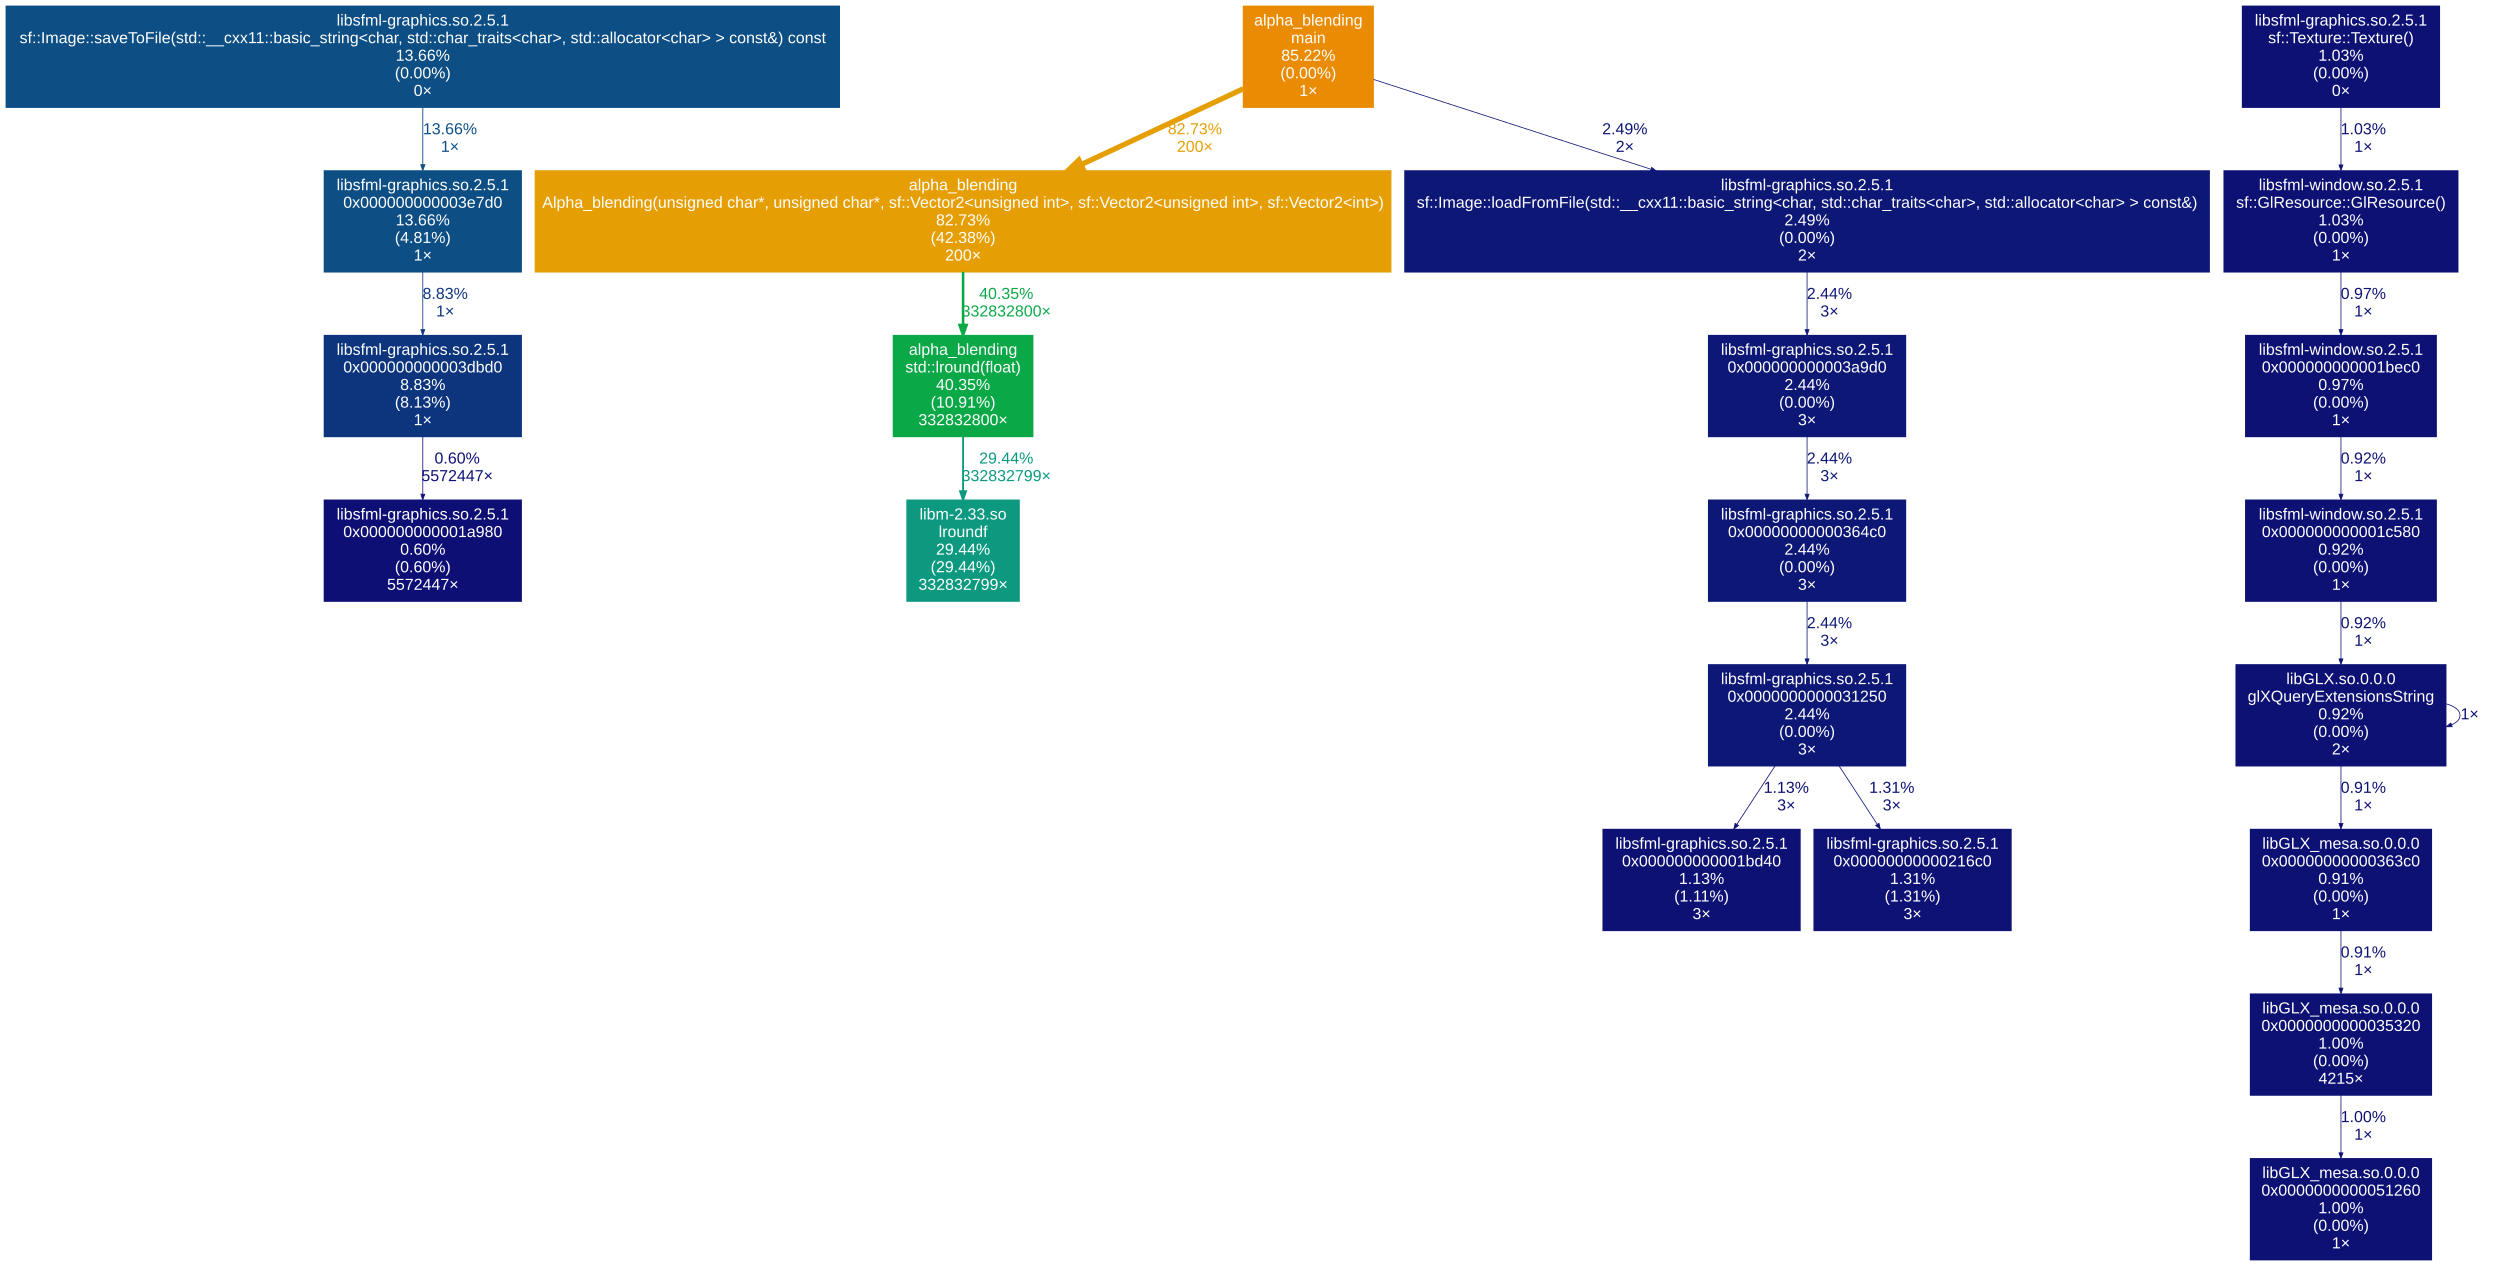
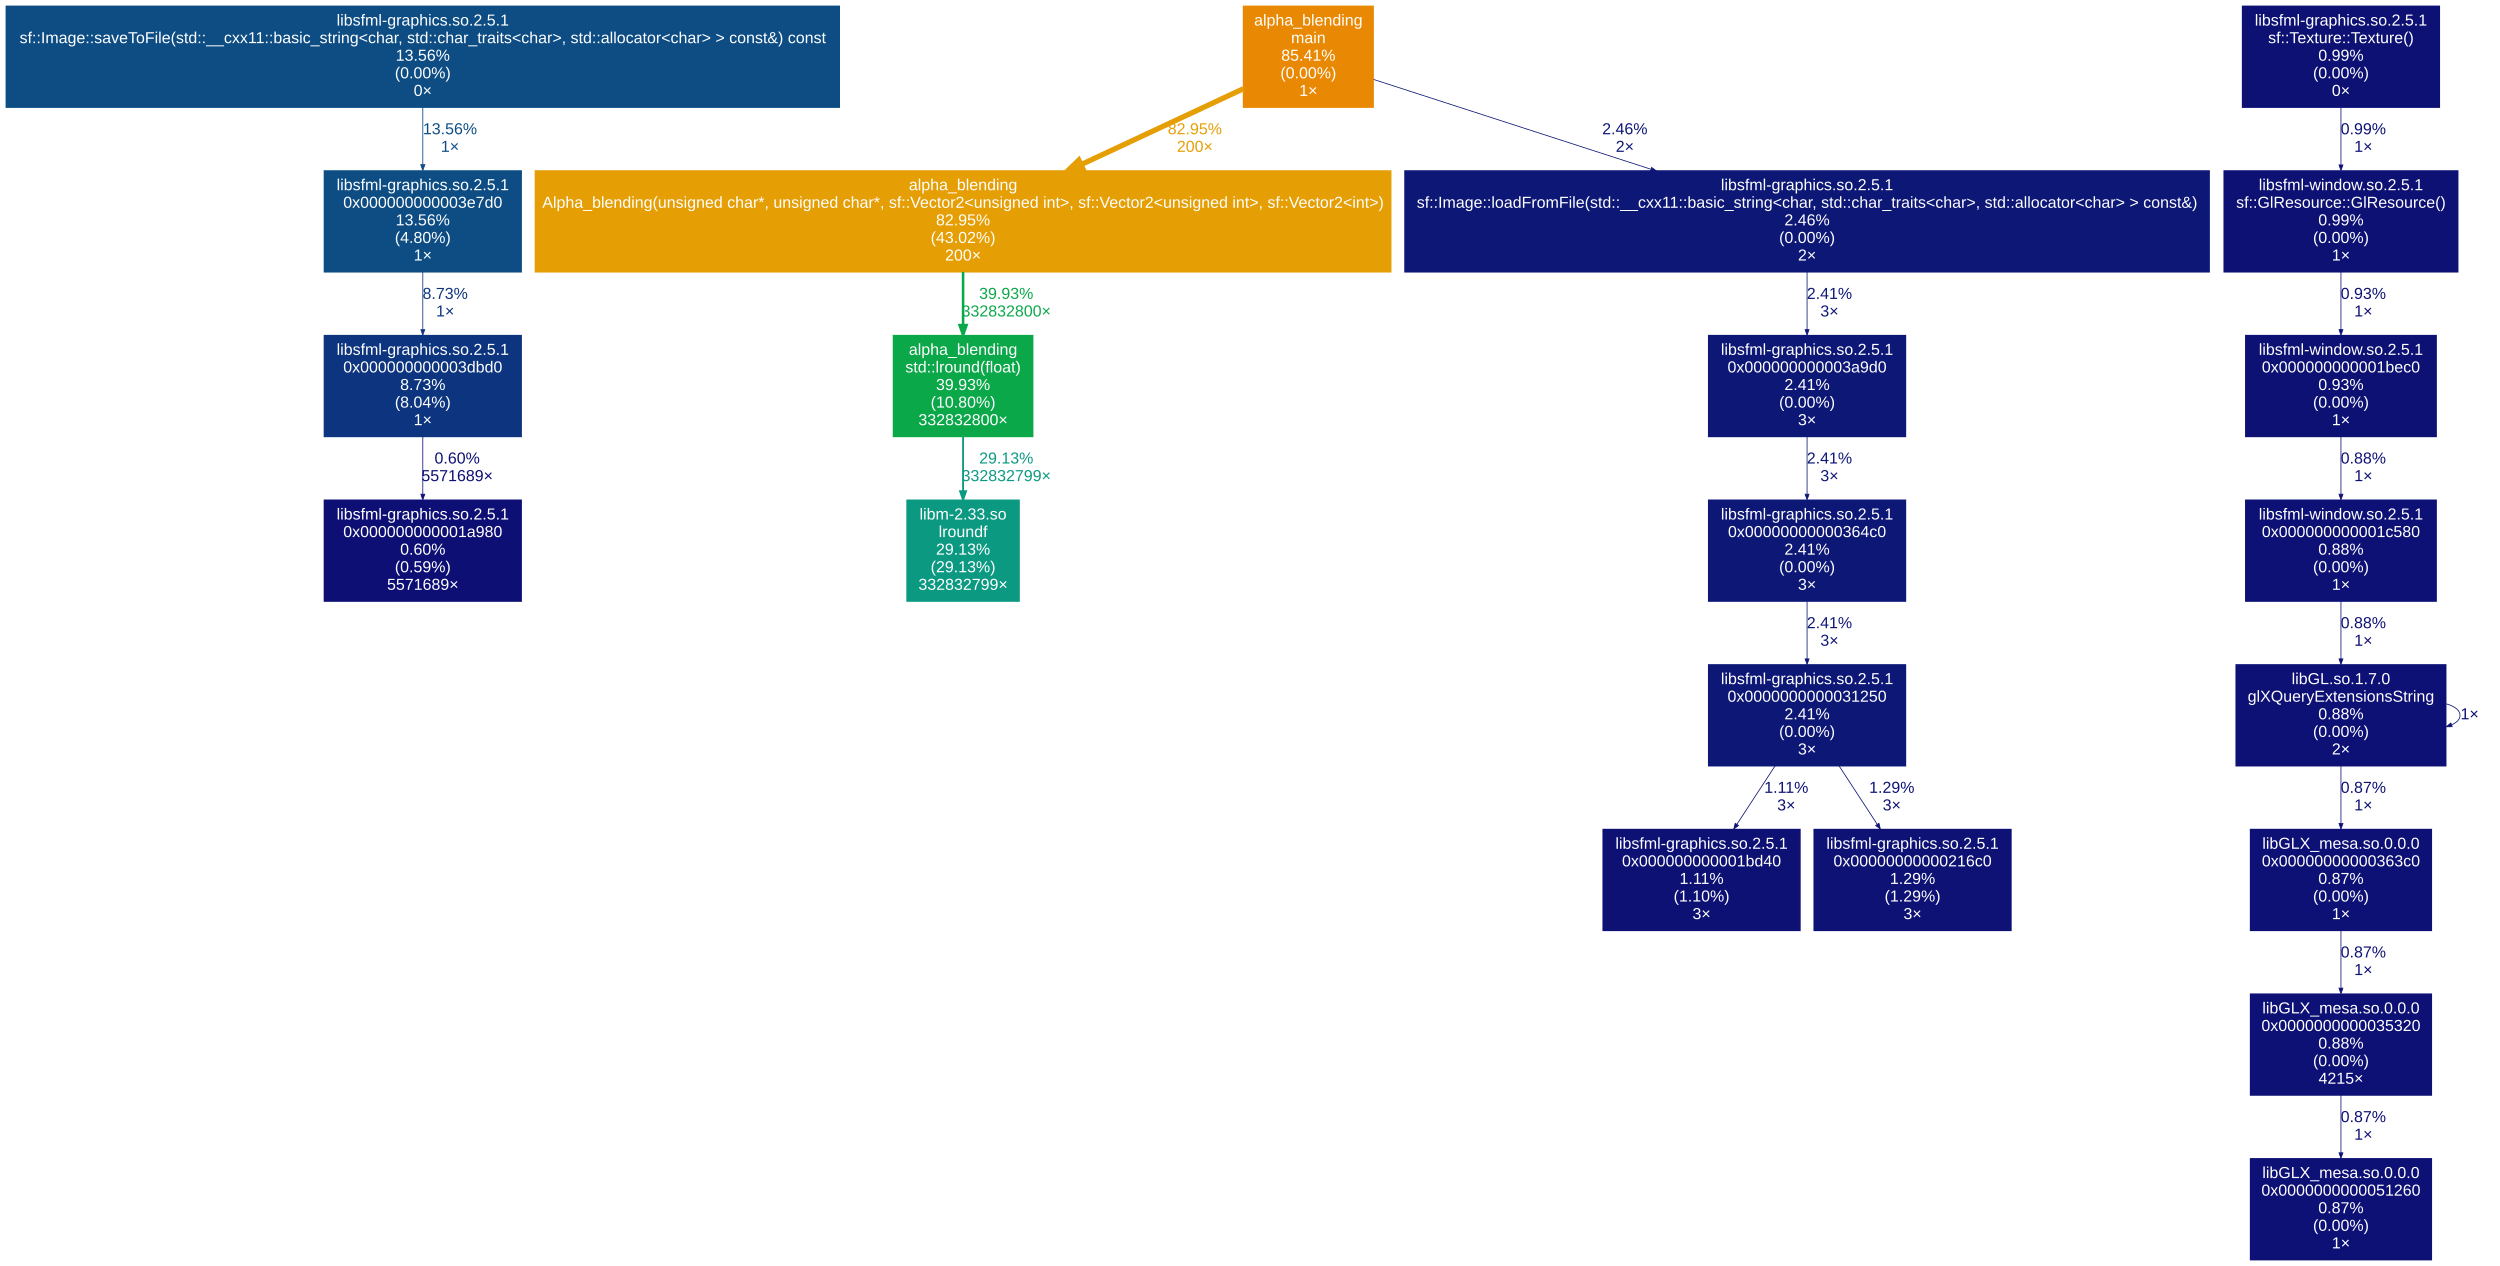
<svg xmlns="http://www.w3.org/2000/svg" width="1564pt" height="792pt" viewBox="0.00 0.00 1564.00 792.00">
  <g id="graph0" class="graph" transform="scale(1 1) rotate(0) translate(4 788)">
    <polygon fill="white" stroke="transparent" points="-4,4 -4,-788 1560,-788 1560,4 -4,4" />
    <g id="node1" class="node">
      <polygon fill="#0d0f74" stroke="#0d0f74" points="322,-475 199,-475 199,-412 322,-412 322,-475" />
      <text text-anchor="middle" x="260.5" y="-463" font-family="Arial" font-size="10.00" fill="#ffffff">libsfml-graphics.so.2.5.1</text>
      <text text-anchor="middle" x="260.5" y="-452" font-family="Arial" font-size="10.00" fill="#ffffff">0x000000000001a980</text>
      <text text-anchor="middle" x="260.5" y="-441" font-family="Arial" font-size="10.00" fill="#ffffff">0.60%</text>
-       <text text-anchor="middle" x="260.5" y="-430" font-family="Arial" font-size="10.00" fill="#ffffff">(0.60%)</text>
-       <text text-anchor="middle" x="260.5" y="-419" font-family="Arial" font-size="10.00" fill="#ffffff">5572447×</text>
+       <text text-anchor="middle" x="260.5" y="-430" font-family="Arial" font-size="10.00" fill="#ffffff">(0.59%)</text>
+       <text text-anchor="middle" x="260.5" y="-419" font-family="Arial" font-size="10.00" fill="#ffffff">5571689×</text>
    </g>
    <g id="node2" class="node">
      <polygon fill="#0d1174" stroke="#0d1174" points="1122,-269 999,-269 999,-206 1122,-206 1122,-269" />
      <text text-anchor="middle" x="1060.5" y="-257" font-family="Arial" font-size="10.00" fill="#ffffff">libsfml-graphics.so.2.5.1</text>
      <text text-anchor="middle" x="1060.5" y="-246" font-family="Arial" font-size="10.00" fill="#ffffff">0x000000000001bd40</text>
-       <text text-anchor="middle" x="1060.5" y="-235" font-family="Arial" font-size="10.00" fill="#ffffff">1.13%</text>
-       <text text-anchor="middle" x="1060.5" y="-224" font-family="Arial" font-size="10.00" fill="#ffffff">(1.11%)</text>
+       <text text-anchor="middle" x="1060.5" y="-235" font-family="Arial" font-size="10.00" fill="#ffffff">1.11%</text>
+       <text text-anchor="middle" x="1060.5" y="-224" font-family="Arial" font-size="10.00" fill="#ffffff">(1.10%)</text>
      <text text-anchor="middle" x="1060.5" y="-213" font-family="Arial" font-size="10.00" fill="#ffffff">3×</text>
    </g>
    <g id="node3" class="node">
      <polygon fill="#0d1174" stroke="#0d1174" points="1520,-578 1401,-578 1401,-515 1520,-515 1520,-578" />
      <text text-anchor="middle" x="1460.5" y="-566" font-family="Arial" font-size="10.00" fill="#ffffff">libsfml-window.so.2.5.1</text>
      <text text-anchor="middle" x="1460.5" y="-555" font-family="Arial" font-size="10.00" fill="#ffffff">0x000000000001bec0</text>
-       <text text-anchor="middle" x="1460.5" y="-544" font-family="Arial" font-size="10.00" fill="#ffffff">0.97%</text>
+       <text text-anchor="middle" x="1460.5" y="-544" font-family="Arial" font-size="10.00" fill="#ffffff">0.93%</text>
      <text text-anchor="middle" x="1460.5" y="-533" font-family="Arial" font-size="10.00" fill="#ffffff">(0.00%)</text>
      <text text-anchor="middle" x="1460.5" y="-522" font-family="Arial" font-size="10.00" fill="#ffffff">1×</text>
    </g>
    <g id="node4" class="node">
-       <polygon fill="#0d1174" stroke="#0d1174" points="1520,-475 1401,-475 1401,-412 1520,-412 1520,-475" />
+       <polygon fill="#0d1074" stroke="#0d1074" points="1520,-475 1401,-475 1401,-412 1520,-412 1520,-475" />
      <text text-anchor="middle" x="1460.5" y="-463" font-family="Arial" font-size="10.00" fill="#ffffff">libsfml-window.so.2.5.1</text>
      <text text-anchor="middle" x="1460.5" y="-452" font-family="Arial" font-size="10.00" fill="#ffffff">0x000000000001c580</text>
-       <text text-anchor="middle" x="1460.5" y="-441" font-family="Arial" font-size="10.00" fill="#ffffff">0.92%</text>
+       <text text-anchor="middle" x="1460.5" y="-441" font-family="Arial" font-size="10.00" fill="#ffffff">0.88%</text>
      <text text-anchor="middle" x="1460.5" y="-430" font-family="Arial" font-size="10.00" fill="#ffffff">(0.00%)</text>
      <text text-anchor="middle" x="1460.5" y="-419" font-family="Arial" font-size="10.00" fill="#ffffff">1×</text>
    </g>
    <g id="edge1" class="edge">
-       <path fill="none" stroke="#0d1174" stroke-width="0.5" d="M1460.5,-514.92C1460.5,-503.56 1460.5,-490.59 1460.5,-478.9" />
-       <polygon fill="#0d1174" stroke="#0d1174" stroke-width="0.5" points="1461.73,-478.82 1460.5,-475.32 1459.28,-478.82 1461.73,-478.82" />
-       <text text-anchor="middle" x="1474.5" y="-498" font-family="Arial" font-size="10.00" fill="#0d1174">0.92%</text>
-       <text text-anchor="middle" x="1474.5" y="-487" font-family="Arial" font-size="10.00" fill="#0d1174">1×</text>
+       <path fill="none" stroke="#0d1074" stroke-width="0.5" d="M1460.5,-514.92C1460.5,-503.56 1460.5,-490.59 1460.5,-478.9" />
+       <polygon fill="#0d1074" stroke="#0d1074" stroke-width="0.5" points="1461.73,-478.82 1460.5,-475.32 1459.28,-478.82 1461.73,-478.82" />
+       <text text-anchor="middle" x="1474.5" y="-498" font-family="Arial" font-size="10.00" fill="#0d1074">0.88%</text>
+       <text text-anchor="middle" x="1474.5" y="-487" font-family="Arial" font-size="10.00" fill="#0d1074">1×</text>
    </g>
    <g id="node5" class="node">
-       <polygon fill="#0d1174" stroke="#0d1174" points="1526,-372 1395,-372 1395,-309 1526,-309 1526,-372" />
-       <text text-anchor="middle" x="1460.5" y="-360" font-family="Arial" font-size="10.00" fill="#ffffff">libGLX.so.0.0.0</text>
+       <polygon fill="#0d1074" stroke="#0d1074" points="1526,-372 1395,-372 1395,-309 1526,-309 1526,-372" />
+       <text text-anchor="middle" x="1460.5" y="-360" font-family="Arial" font-size="10.00" fill="#ffffff">libGL.so.1.7.0</text>
      <text text-anchor="middle" x="1460.5" y="-349" font-family="Arial" font-size="10.00" fill="#ffffff">glXQueryExtensionsString</text>
-       <text text-anchor="middle" x="1460.5" y="-338" font-family="Arial" font-size="10.00" fill="#ffffff">0.92%</text>
+       <text text-anchor="middle" x="1460.5" y="-338" font-family="Arial" font-size="10.00" fill="#ffffff">0.88%</text>
      <text text-anchor="middle" x="1460.5" y="-327" font-family="Arial" font-size="10.00" fill="#ffffff">(0.00%)</text>
      <text text-anchor="middle" x="1460.5" y="-316" font-family="Arial" font-size="10.00" fill="#ffffff">2×</text>
    </g>
    <g id="edge2" class="edge">
-       <path fill="none" stroke="#0d1174" stroke-width="0.5" d="M1460.5,-411.92C1460.5,-400.56 1460.5,-387.59 1460.5,-375.9" />
-       <polygon fill="#0d1174" stroke="#0d1174" stroke-width="0.5" points="1461.73,-375.82 1460.5,-372.32 1459.28,-375.82 1461.73,-375.82" />
-       <text text-anchor="middle" x="1474.5" y="-395" font-family="Arial" font-size="10.00" fill="#0d1174">0.92%</text>
-       <text text-anchor="middle" x="1474.5" y="-384" font-family="Arial" font-size="10.00" fill="#0d1174">1×</text>
+       <path fill="none" stroke="#0d1074" stroke-width="0.5" d="M1460.5,-411.92C1460.5,-400.56 1460.5,-387.59 1460.5,-375.9" />
+       <polygon fill="#0d1074" stroke="#0d1074" stroke-width="0.5" points="1461.73,-375.82 1460.5,-372.32 1459.28,-375.82 1461.73,-375.82" />
+       <text text-anchor="middle" x="1474.5" y="-395" font-family="Arial" font-size="10.00" fill="#0d1074">0.88%</text>
+       <text text-anchor="middle" x="1474.5" y="-384" font-family="Arial" font-size="10.00" fill="#0d1074">1×</text>
    </g>
    <g id="edge13" class="edge">
-       <path fill="none" stroke="#0d1174" stroke-width="0.5" d="M1526.37,-347.68C1531.7,-346.11 1535,-343.72 1535,-340.5 1535,-338.08 1533.14,-336.13 1529.97,-334.65" />
-       <polygon fill="#0d1174" stroke="#0d1174" stroke-width="0.5" points="1530.08,-333.39 1526.37,-333.32 1529.23,-335.69 1530.08,-333.39" />
-       <text text-anchor="middle" x="1541" y="-338" font-family="Arial" font-size="10.00" fill="#0d1174">1×</text>
+       <path fill="none" stroke="#0d1074" stroke-width="0.5" d="M1526.37,-347.68C1531.7,-346.11 1535,-343.72 1535,-340.5 1535,-338.08 1533.14,-336.13 1529.97,-334.65" />
+       <polygon fill="#0d1074" stroke="#0d1074" stroke-width="0.5" points="1530.08,-333.39 1526.37,-333.32 1529.23,-335.69 1530.08,-333.39" />
+       <text text-anchor="middle" x="1541" y="-338" font-family="Arial" font-size="10.00" fill="#0d1074">1×</text>
    </g>
    <g id="node10" class="node">
-       <polygon fill="#0d1174" stroke="#0d1174" points="1517,-269 1404,-269 1404,-206 1517,-206 1517,-269" />
+       <polygon fill="#0d1074" stroke="#0d1074" points="1517,-269 1404,-269 1404,-206 1517,-206 1517,-269" />
      <text text-anchor="middle" x="1460.5" y="-257" font-family="Arial" font-size="10.00" fill="#ffffff">libGLX_mesa.so.0.0.0</text>
      <text text-anchor="middle" x="1460.5" y="-246" font-family="Arial" font-size="10.00" fill="#ffffff">0x00000000000363c0</text>
-       <text text-anchor="middle" x="1460.5" y="-235" font-family="Arial" font-size="10.00" fill="#ffffff">0.91%</text>
+       <text text-anchor="middle" x="1460.5" y="-235" font-family="Arial" font-size="10.00" fill="#ffffff">0.87%</text>
      <text text-anchor="middle" x="1460.5" y="-224" font-family="Arial" font-size="10.00" fill="#ffffff">(0.00%)</text>
      <text text-anchor="middle" x="1460.5" y="-213" font-family="Arial" font-size="10.00" fill="#ffffff">1×</text>
    </g>
    <g id="edge12" class="edge">
-       <path fill="none" stroke="#0d1174" stroke-width="0.5" d="M1460.5,-308.92C1460.5,-297.56 1460.5,-284.59 1460.5,-272.9" />
-       <polygon fill="#0d1174" stroke="#0d1174" stroke-width="0.5" points="1461.73,-272.82 1460.5,-269.32 1459.28,-272.82 1461.73,-272.82" />
-       <text text-anchor="middle" x="1474.5" y="-292" font-family="Arial" font-size="10.00" fill="#0d1174">0.91%</text>
-       <text text-anchor="middle" x="1474.5" y="-281" font-family="Arial" font-size="10.00" fill="#0d1174">1×</text>
+       <path fill="none" stroke="#0d1074" stroke-width="0.5" d="M1460.5,-308.92C1460.5,-297.56 1460.5,-284.59 1460.5,-272.9" />
+       <polygon fill="#0d1074" stroke="#0d1074" stroke-width="0.5" points="1461.73,-272.82 1460.5,-269.32 1459.28,-272.82 1461.73,-272.82" />
+       <text text-anchor="middle" x="1474.5" y="-292" font-family="Arial" font-size="10.00" fill="#0d1074">0.87%</text>
+       <text text-anchor="middle" x="1474.5" y="-281" font-family="Arial" font-size="10.00" fill="#0d1074">1×</text>
    </g>
    <g id="node6" class="node">
      <polygon fill="#0d1274" stroke="#0d1274" points="1254,-269 1131,-269 1131,-206 1254,-206 1254,-269" />
      <text text-anchor="middle" x="1192.5" y="-257" font-family="Arial" font-size="10.00" fill="#ffffff">libsfml-graphics.so.2.5.1</text>
      <text text-anchor="middle" x="1192.5" y="-246" font-family="Arial" font-size="10.00" fill="#ffffff">0x00000000000216c0</text>
-       <text text-anchor="middle" x="1192.5" y="-235" font-family="Arial" font-size="10.00" fill="#ffffff">1.31%</text>
-       <text text-anchor="middle" x="1192.5" y="-224" font-family="Arial" font-size="10.00" fill="#ffffff">(1.31%)</text>
+       <text text-anchor="middle" x="1192.5" y="-235" font-family="Arial" font-size="10.00" fill="#ffffff">1.29%</text>
+       <text text-anchor="middle" x="1192.5" y="-224" font-family="Arial" font-size="10.00" fill="#ffffff">(1.29%)</text>
      <text text-anchor="middle" x="1192.5" y="-213" font-family="Arial" font-size="10.00" fill="#ffffff">3×</text>
    </g>
    <g id="node7" class="node">
      <polygon fill="#0d1776" stroke="#0d1776" points="1188,-372 1065,-372 1065,-309 1188,-309 1188,-372" />
      <text text-anchor="middle" x="1126.5" y="-360" font-family="Arial" font-size="10.00" fill="#ffffff">libsfml-graphics.so.2.5.1</text>
      <text text-anchor="middle" x="1126.5" y="-349" font-family="Arial" font-size="10.00" fill="#ffffff">0x0000000000031250</text>
-       <text text-anchor="middle" x="1126.5" y="-338" font-family="Arial" font-size="10.00" fill="#ffffff">2.44%</text>
+       <text text-anchor="middle" x="1126.5" y="-338" font-family="Arial" font-size="10.00" fill="#ffffff">2.41%</text>
      <text text-anchor="middle" x="1126.5" y="-327" font-family="Arial" font-size="10.00" fill="#ffffff">(0.00%)</text>
      <text text-anchor="middle" x="1126.5" y="-316" font-family="Arial" font-size="10.00" fill="#ffffff">3×</text>
    </g>
    <g id="edge3" class="edge">
      <path fill="none" stroke="#0d1174" stroke-width="0.5" d="M1106.52,-308.92C1098.96,-297.36 1090.32,-284.14 1082.59,-272.3" />
      <polygon fill="#0d1174" stroke="#0d1174" stroke-width="0.5" points="1083.58,-271.58 1080.64,-269.32 1081.53,-272.92 1083.58,-271.58" />
-       <text text-anchor="middle" x="1113.5" y="-292" font-family="Arial" font-size="10.00" fill="#0d1174">1.13%</text>
+       <text text-anchor="middle" x="1113.5" y="-292" font-family="Arial" font-size="10.00" fill="#0d1174">1.11%</text>
      <text text-anchor="middle" x="1113.5" y="-281" font-family="Arial" font-size="10.00" fill="#0d1174">3×</text>
    </g>
    <g id="edge4" class="edge">
      <path fill="none" stroke="#0d1274" stroke-width="0.5" d="M1146.48,-308.92C1154.04,-297.36 1162.68,-284.14 1170.41,-272.3" />
      <polygon fill="#0d1274" stroke="#0d1274" stroke-width="0.5" points="1171.47,-272.92 1172.36,-269.32 1169.42,-271.58 1171.47,-272.92" />
-       <text text-anchor="middle" x="1179.5" y="-292" font-family="Arial" font-size="10.00" fill="#0d1274">1.31%</text>
+       <text text-anchor="middle" x="1179.5" y="-292" font-family="Arial" font-size="10.00" fill="#0d1274">1.29%</text>
      <text text-anchor="middle" x="1179.5" y="-281" font-family="Arial" font-size="10.00" fill="#0d1274">3×</text>
    </g>
    <g id="node8" class="node">
-       <polygon fill="#0d1174" stroke="#0d1174" points="1517,-166 1404,-166 1404,-103 1517,-103 1517,-166" />
+       <polygon fill="#0d1074" stroke="#0d1074" points="1517,-166 1404,-166 1404,-103 1517,-103 1517,-166" />
      <text text-anchor="middle" x="1460.5" y="-154" font-family="Arial" font-size="10.00" fill="#ffffff">libGLX_mesa.so.0.0.0</text>
      <text text-anchor="middle" x="1460.5" y="-143" font-family="Arial" font-size="10.00" fill="#ffffff">0x0000000000035320</text>
-       <text text-anchor="middle" x="1460.5" y="-132" font-family="Arial" font-size="10.00" fill="#ffffff">1.00%</text>
+       <text text-anchor="middle" x="1460.5" y="-132" font-family="Arial" font-size="10.00" fill="#ffffff">0.88%</text>
      <text text-anchor="middle" x="1460.5" y="-121" font-family="Arial" font-size="10.00" fill="#ffffff">(0.00%)</text>
      <text text-anchor="middle" x="1460.5" y="-110" font-family="Arial" font-size="10.00" fill="#ffffff">4215×</text>
    </g>
    <g id="node9" class="node">
-       <polygon fill="#0d1174" stroke="#0d1174" points="1517,-63 1404,-63 1404,0 1517,0 1517,-63" />
+       <polygon fill="#0d1074" stroke="#0d1074" points="1517,-63 1404,-63 1404,0 1517,0 1517,-63" />
      <text text-anchor="middle" x="1460.5" y="-51" font-family="Arial" font-size="10.00" fill="#ffffff">libGLX_mesa.so.0.0.0</text>
      <text text-anchor="middle" x="1460.5" y="-40" font-family="Arial" font-size="10.00" fill="#ffffff">0x0000000000051260</text>
-       <text text-anchor="middle" x="1460.5" y="-29" font-family="Arial" font-size="10.00" fill="#ffffff">1.00%</text>
+       <text text-anchor="middle" x="1460.5" y="-29" font-family="Arial" font-size="10.00" fill="#ffffff">0.87%</text>
      <text text-anchor="middle" x="1460.5" y="-18" font-family="Arial" font-size="10.00" fill="#ffffff">(0.00%)</text>
      <text text-anchor="middle" x="1460.5" y="-7" font-family="Arial" font-size="10.00" fill="#ffffff">1×</text>
    </g>
    <g id="edge5" class="edge">
-       <path fill="none" stroke="#0d1174" stroke-width="0.5" d="M1460.5,-102.92C1460.5,-91.56 1460.5,-78.59 1460.5,-66.9" />
-       <polygon fill="#0d1174" stroke="#0d1174" stroke-width="0.5" points="1461.73,-66.82 1460.5,-63.32 1459.28,-66.82 1461.73,-66.82" />
-       <text text-anchor="middle" x="1474.5" y="-86" font-family="Arial" font-size="10.00" fill="#0d1174">1.00%</text>
-       <text text-anchor="middle" x="1474.5" y="-75" font-family="Arial" font-size="10.00" fill="#0d1174">1×</text>
+       <path fill="none" stroke="#0d1074" stroke-width="0.5" d="M1460.5,-102.92C1460.5,-91.56 1460.5,-78.59 1460.5,-66.9" />
+       <polygon fill="#0d1074" stroke="#0d1074" stroke-width="0.5" points="1461.73,-66.82 1460.5,-63.32 1459.28,-66.82 1461.73,-66.82" />
+       <text text-anchor="middle" x="1474.5" y="-86" font-family="Arial" font-size="10.00" fill="#0d1074">0.87%</text>
+       <text text-anchor="middle" x="1474.5" y="-75" font-family="Arial" font-size="10.00" fill="#0d1074">1×</text>
    </g>
    <g id="edge6" class="edge">
-       <path fill="none" stroke="#0d1174" stroke-width="0.5" d="M1460.5,-205.92C1460.5,-194.56 1460.5,-181.59 1460.5,-169.9" />
-       <polygon fill="#0d1174" stroke="#0d1174" stroke-width="0.5" points="1461.73,-169.82 1460.5,-166.32 1459.28,-169.82 1461.73,-169.82" />
-       <text text-anchor="middle" x="1474.5" y="-189" font-family="Arial" font-size="10.00" fill="#0d1174">0.91%</text>
-       <text text-anchor="middle" x="1474.5" y="-178" font-family="Arial" font-size="10.00" fill="#0d1174">1×</text>
+       <path fill="none" stroke="#0d1074" stroke-width="0.5" d="M1460.5,-205.92C1460.5,-194.56 1460.5,-181.59 1460.5,-169.9" />
+       <polygon fill="#0d1074" stroke="#0d1074" stroke-width="0.5" points="1461.73,-169.82 1460.5,-166.32 1459.28,-169.82 1461.73,-169.82" />
+       <text text-anchor="middle" x="1474.5" y="-189" font-family="Arial" font-size="10.00" fill="#0d1074">0.87%</text>
+       <text text-anchor="middle" x="1474.5" y="-178" font-family="Arial" font-size="10.00" fill="#0d1074">1×</text>
    </g>
    <g id="node11" class="node">
      <polygon fill="#0d1776" stroke="#0d1776" points="1188,-475 1065,-475 1065,-412 1188,-412 1188,-475" />
      <text text-anchor="middle" x="1126.5" y="-463" font-family="Arial" font-size="10.00" fill="#ffffff">libsfml-graphics.so.2.5.1</text>
      <text text-anchor="middle" x="1126.5" y="-452" font-family="Arial" font-size="10.00" fill="#ffffff">0x00000000000364c0</text>
-       <text text-anchor="middle" x="1126.5" y="-441" font-family="Arial" font-size="10.00" fill="#ffffff">2.44%</text>
+       <text text-anchor="middle" x="1126.5" y="-441" font-family="Arial" font-size="10.00" fill="#ffffff">2.41%</text>
      <text text-anchor="middle" x="1126.5" y="-430" font-family="Arial" font-size="10.00" fill="#ffffff">(0.00%)</text>
      <text text-anchor="middle" x="1126.5" y="-419" font-family="Arial" font-size="10.00" fill="#ffffff">3×</text>
    </g>
    <g id="edge7" class="edge">
      <path fill="none" stroke="#0d1776" stroke-width="0.5" d="M1126.5,-411.92C1126.5,-400.56 1126.5,-387.59 1126.5,-375.9" />
      <polygon fill="#0d1776" stroke="#0d1776" stroke-width="0.5" points="1127.73,-375.82 1126.5,-372.32 1125.28,-375.82 1127.73,-375.82" />
-       <text text-anchor="middle" x="1140.5" y="-395" font-family="Arial" font-size="10.00" fill="#0d1776">2.44%</text>
+       <text text-anchor="middle" x="1140.5" y="-395" font-family="Arial" font-size="10.00" fill="#0d1776">2.41%</text>
      <text text-anchor="middle" x="1140.5" y="-384" font-family="Arial" font-size="10.00" fill="#0d1776">3×</text>
    </g>
    <g id="node12" class="node">
      <polygon fill="#0d1776" stroke="#0d1776" points="1188,-578 1065,-578 1065,-515 1188,-515 1188,-578" />
      <text text-anchor="middle" x="1126.5" y="-566" font-family="Arial" font-size="10.00" fill="#ffffff">libsfml-graphics.so.2.5.1</text>
      <text text-anchor="middle" x="1126.5" y="-555" font-family="Arial" font-size="10.00" fill="#ffffff">0x000000000003a9d0</text>
-       <text text-anchor="middle" x="1126.5" y="-544" font-family="Arial" font-size="10.00" fill="#ffffff">2.44%</text>
+       <text text-anchor="middle" x="1126.5" y="-544" font-family="Arial" font-size="10.00" fill="#ffffff">2.41%</text>
      <text text-anchor="middle" x="1126.5" y="-533" font-family="Arial" font-size="10.00" fill="#ffffff">(0.00%)</text>
      <text text-anchor="middle" x="1126.5" y="-522" font-family="Arial" font-size="10.00" fill="#ffffff">3×</text>
    </g>
    <g id="edge8" class="edge">
      <path fill="none" stroke="#0d1776" stroke-width="0.5" d="M1126.5,-514.92C1126.5,-503.56 1126.5,-490.59 1126.5,-478.9" />
      <polygon fill="#0d1776" stroke="#0d1776" stroke-width="0.5" points="1127.73,-478.82 1126.5,-475.32 1125.28,-478.82 1127.73,-478.82" />
-       <text text-anchor="middle" x="1140.5" y="-498" font-family="Arial" font-size="10.00" fill="#0d1776">2.44%</text>
+       <text text-anchor="middle" x="1140.5" y="-498" font-family="Arial" font-size="10.00" fill="#0d1776">2.41%</text>
      <text text-anchor="middle" x="1140.5" y="-487" font-family="Arial" font-size="10.00" fill="#0d1776">3×</text>
    </g>
    <g id="node13" class="node">
-       <polygon fill="#0d357e" stroke="#0d357e" points="322,-578 199,-578 199,-515 322,-515 322,-578" />
+       <polygon fill="#0d347e" stroke="#0d347e" points="322,-578 199,-578 199,-515 322,-515 322,-578" />
      <text text-anchor="middle" x="260.5" y="-566" font-family="Arial" font-size="10.00" fill="#ffffff">libsfml-graphics.so.2.5.1</text>
      <text text-anchor="middle" x="260.5" y="-555" font-family="Arial" font-size="10.00" fill="#ffffff">0x000000000003dbd0</text>
-       <text text-anchor="middle" x="260.5" y="-544" font-family="Arial" font-size="10.00" fill="#ffffff">8.83%</text>
-       <text text-anchor="middle" x="260.5" y="-533" font-family="Arial" font-size="10.00" fill="#ffffff">(8.13%)</text>
+       <text text-anchor="middle" x="260.5" y="-544" font-family="Arial" font-size="10.00" fill="#ffffff">8.73%</text>
+       <text text-anchor="middle" x="260.5" y="-533" font-family="Arial" font-size="10.00" fill="#ffffff">(8.04%)</text>
      <text text-anchor="middle" x="260.5" y="-522" font-family="Arial" font-size="10.00" fill="#ffffff">1×</text>
    </g>
    <g id="edge9" class="edge">
      <path fill="none" stroke="#0d0f74" stroke-width="0.5" d="M260.5,-514.92C260.5,-503.56 260.5,-490.59 260.5,-478.9" />
      <polygon fill="#0d0f74" stroke="#0d0f74" stroke-width="0.5" points="261.73,-478.82 260.5,-475.32 259.28,-478.82 261.73,-478.82" />
      <text text-anchor="middle" x="282" y="-498" font-family="Arial" font-size="10.00" fill="#0d0f74">0.60%</text>
-       <text text-anchor="middle" x="282" y="-487" font-family="Arial" font-size="10.00" fill="#0d0f74">5572447×</text>
+       <text text-anchor="middle" x="282" y="-487" font-family="Arial" font-size="10.00" fill="#0d0f74">5571689×</text>
    </g>
    <g id="node14" class="node">
-       <polygon fill="#0d4e84" stroke="#0d4e84" points="322,-681 199,-681 199,-618 322,-618 322,-681" />
+       <polygon fill="#0d4d84" stroke="#0d4d84" points="322,-681 199,-681 199,-618 322,-618 322,-681" />
      <text text-anchor="middle" x="260.5" y="-669" font-family="Arial" font-size="10.00" fill="#ffffff">libsfml-graphics.so.2.5.1</text>
      <text text-anchor="middle" x="260.5" y="-658" font-family="Arial" font-size="10.00" fill="#ffffff">0x000000000003e7d0</text>
-       <text text-anchor="middle" x="260.5" y="-647" font-family="Arial" font-size="10.00" fill="#ffffff">13.66%</text>
-       <text text-anchor="middle" x="260.5" y="-636" font-family="Arial" font-size="10.00" fill="#ffffff">(4.81%)</text>
+       <text text-anchor="middle" x="260.5" y="-647" font-family="Arial" font-size="10.00" fill="#ffffff">13.56%</text>
+       <text text-anchor="middle" x="260.5" y="-636" font-family="Arial" font-size="10.00" fill="#ffffff">(4.80%)</text>
      <text text-anchor="middle" x="260.5" y="-625" font-family="Arial" font-size="10.00" fill="#ffffff">1×</text>
    </g>
    <g id="edge10" class="edge">
-       <path fill="none" stroke="#0d357e" stroke-width="0.5" d="M260.5,-617.92C260.5,-606.56 260.5,-593.59 260.5,-581.9" />
-       <polygon fill="#0d357e" stroke="#0d357e" stroke-width="0.5" points="261.73,-581.82 260.5,-578.32 259.28,-581.82 261.73,-581.82" />
-       <text text-anchor="middle" x="274.5" y="-601" font-family="Arial" font-size="10.00" fill="#0d357e">8.83%</text>
-       <text text-anchor="middle" x="274.5" y="-590" font-family="Arial" font-size="10.00" fill="#0d357e">1×</text>
+       <path fill="none" stroke="#0d347e" stroke-width="0.5" d="M260.5,-617.92C260.5,-606.56 260.5,-593.59 260.5,-581.9" />
+       <polygon fill="#0d347e" stroke="#0d347e" stroke-width="0.5" points="261.73,-581.82 260.5,-578.32 259.28,-581.82 261.73,-581.82" />
+       <text text-anchor="middle" x="274.5" y="-601" font-family="Arial" font-size="10.00" fill="#0d347e">8.73%</text>
+       <text text-anchor="middle" x="274.5" y="-590" font-family="Arial" font-size="10.00" fill="#0d347e">1×</text>
    </g>
    <g id="node15" class="node">
-       <polygon fill="#e59f04" stroke="#e59f04" points="866,-681 331,-681 331,-618 866,-618 866,-681" />
+       <polygon fill="#e59e04" stroke="#e59e04" points="866,-681 331,-681 331,-618 866,-618 866,-681" />
      <text text-anchor="middle" x="598.5" y="-669" font-family="Arial" font-size="10.00" fill="#ffffff">alpha_blending</text>
      <text text-anchor="middle" x="598.5" y="-658" font-family="Arial" font-size="10.00" fill="#ffffff">Alpha_blending(unsigned char*, unsigned char*, sf::Vector2&lt;unsigned int&gt;, sf::Vector2&lt;unsigned int&gt;, sf::Vector2&lt;int&gt;)</text>
-       <text text-anchor="middle" x="598.5" y="-647" font-family="Arial" font-size="10.00" fill="#ffffff">82.73%</text>
-       <text text-anchor="middle" x="598.5" y="-636" font-family="Arial" font-size="10.00" fill="#ffffff">(42.38%)</text>
+       <text text-anchor="middle" x="598.5" y="-647" font-family="Arial" font-size="10.00" fill="#ffffff">82.95%</text>
+       <text text-anchor="middle" x="598.5" y="-636" font-family="Arial" font-size="10.00" fill="#ffffff">(43.02%)</text>
      <text text-anchor="middle" x="598.5" y="-625" font-family="Arial" font-size="10.00" fill="#ffffff">200×</text>
    </g>
    <g id="node16" class="node">
-       <polygon fill="#0ba848" stroke="#0ba848" points="642,-578 555,-578 555,-515 642,-515 642,-578" />
+       <polygon fill="#0ba84a" stroke="#0ba84a" points="642,-578 555,-578 555,-515 642,-515 642,-578" />
      <text text-anchor="middle" x="598.5" y="-566" font-family="Arial" font-size="10.00" fill="#ffffff">alpha_blending</text>
      <text text-anchor="middle" x="598.5" y="-555" font-family="Arial" font-size="10.00" fill="#ffffff">std::lround(float)</text>
-       <text text-anchor="middle" x="598.5" y="-544" font-family="Arial" font-size="10.00" fill="#ffffff">40.35%</text>
-       <text text-anchor="middle" x="598.5" y="-533" font-family="Arial" font-size="10.00" fill="#ffffff">(10.91%)</text>
+       <text text-anchor="middle" x="598.5" y="-544" font-family="Arial" font-size="10.00" fill="#ffffff">39.93%</text>
+       <text text-anchor="middle" x="598.5" y="-533" font-family="Arial" font-size="10.00" fill="#ffffff">(10.80%)</text>
      <text text-anchor="middle" x="598.5" y="-522" font-family="Arial" font-size="10.00" fill="#ffffff">332832800×</text>
    </g>
    <g id="edge11" class="edge">
-       <path fill="none" stroke="#0ba848" stroke-width="1.61" d="M598.5,-617.92C598.5,-607.54 598.5,-595.81 598.5,-584.95" />
-       <polygon fill="#0ba848" stroke="#0ba848" stroke-width="1.61" points="600.74,-584.72 598.5,-578.32 596.26,-584.72 600.74,-584.72" />
-       <text text-anchor="middle" x="625.5" y="-601" font-family="Arial" font-size="10.00" fill="#0ba848">40.35%</text>
-       <text text-anchor="middle" x="625.5" y="-590" font-family="Arial" font-size="10.00" fill="#0ba848">332832800×</text>
+       <path fill="none" stroke="#0ba84a" stroke-width="1.6" d="M598.5,-617.92C598.5,-607.44 598.5,-595.59 598.5,-584.65" />
+       <polygon fill="#0ba84a" stroke="#0ba84a" stroke-width="1.6" points="600.71,-584.62 598.5,-578.32 596.3,-584.62 600.71,-584.62" />
+       <text text-anchor="middle" x="625.5" y="-601" font-family="Arial" font-size="10.00" fill="#0ba84a">39.93%</text>
+       <text text-anchor="middle" x="625.5" y="-590" font-family="Arial" font-size="10.00" fill="#0ba84a">332832800×</text>
    </g>
    <g id="node17" class="node">
-       <polygon fill="#0c9980" stroke="#0c9980" points="633.5,-475 563.5,-475 563.5,-412 633.5,-412 633.5,-475" />
+       <polygon fill="#0c9982" stroke="#0c9982" points="633.5,-475 563.5,-475 563.5,-412 633.5,-412 633.5,-475" />
      <text text-anchor="middle" x="598.5" y="-463" font-family="Arial" font-size="10.00" fill="#ffffff">libm-2.33.so</text>
      <text text-anchor="middle" x="598.5" y="-452" font-family="Arial" font-size="10.00" fill="#ffffff">lroundf</text>
-       <text text-anchor="middle" x="598.5" y="-441" font-family="Arial" font-size="10.00" fill="#ffffff">29.44%</text>
-       <text text-anchor="middle" x="598.5" y="-430" font-family="Arial" font-size="10.00" fill="#ffffff">(29.44%)</text>
+       <text text-anchor="middle" x="598.5" y="-441" font-family="Arial" font-size="10.00" fill="#ffffff">29.13%</text>
+       <text text-anchor="middle" x="598.5" y="-430" font-family="Arial" font-size="10.00" fill="#ffffff">(29.13%)</text>
      <text text-anchor="middle" x="598.5" y="-419" font-family="Arial" font-size="10.00" fill="#ffffff">332832799×</text>
    </g>
    <g id="edge20" class="edge">
-       <path fill="none" stroke="#0c9980" stroke-width="1.18" d="M598.5,-514.92C598.5,-504.15 598.5,-491.93 598.5,-480.73" />
-       <polygon fill="#0c9980" stroke="#0c9980" stroke-width="1.18" points="600.39,-480.72 598.5,-475.32 596.61,-480.72 600.39,-480.72" />
-       <text text-anchor="middle" x="625.5" y="-498" font-family="Arial" font-size="10.00" fill="#0c9980">29.44%</text>
-       <text text-anchor="middle" x="625.5" y="-487" font-family="Arial" font-size="10.00" fill="#0c9980">332832799×</text>
+       <path fill="none" stroke="#0c9982" stroke-width="1.17" d="M598.5,-514.92C598.5,-504.15 598.5,-491.93 598.5,-480.73" />
+       <polygon fill="#0c9982" stroke="#0c9982" stroke-width="1.17" points="600.39,-480.72 598.5,-475.32 596.61,-480.72 600.39,-480.72" />
+       <text text-anchor="middle" x="625.5" y="-498" font-family="Arial" font-size="10.00" fill="#0c9982">29.13%</text>
+       <text text-anchor="middle" x="625.5" y="-487" font-family="Arial" font-size="10.00" fill="#0c9982">332832799×</text>
    </g>
    <g id="node18" class="node">
-       <polygon fill="#e98b03" stroke="#e98b03" points="855,-784 774,-784 774,-721 855,-721 855,-784" />
+       <polygon fill="#e98903" stroke="#e98903" points="855,-784 774,-784 774,-721 855,-721 855,-784" />
      <text text-anchor="middle" x="814.5" y="-772" font-family="Arial" font-size="10.00" fill="#ffffff">alpha_blending</text>
      <text text-anchor="middle" x="814.5" y="-761" font-family="Arial" font-size="10.00" fill="#ffffff">main</text>
-       <text text-anchor="middle" x="814.5" y="-750" font-family="Arial" font-size="10.00" fill="#ffffff">85.22%</text>
+       <text text-anchor="middle" x="814.5" y="-750" font-family="Arial" font-size="10.00" fill="#ffffff">85.41%</text>
      <text text-anchor="middle" x="814.5" y="-739" font-family="Arial" font-size="10.00" fill="#ffffff">(0.00%)</text>
      <text text-anchor="middle" x="814.5" y="-728" font-family="Arial" font-size="10.00" fill="#ffffff">1×</text>
    </g>
    <g id="edge14" class="edge">
-       <path fill="none" stroke="#e59f04" stroke-width="3.31" d="M773.87,-732.5C745.37,-719.17 706.44,-700.97 672.5,-685.1" />
-       <polygon fill="#e59f04" stroke="#e59f04" stroke-width="3.31" points="673.58,-682.09 663.99,-681.12 670.89,-687.86 673.58,-682.09" />
-       <text text-anchor="middle" x="743.5" y="-704" font-family="Arial" font-size="10.00" fill="#e59f04">82.73%</text>
-       <text text-anchor="middle" x="743.5" y="-693" font-family="Arial" font-size="10.00" fill="#e59f04">200×</text>
+       <path fill="none" stroke="#e59e04" stroke-width="3.32" d="M773.87,-732.5C745.37,-719.17 706.44,-700.97 672.5,-685.1" />
+       <polygon fill="#e59e04" stroke="#e59e04" stroke-width="3.32" points="673.58,-682.09 663.99,-681.12 670.89,-687.86 673.58,-682.09" />
+       <text text-anchor="middle" x="743.5" y="-704" font-family="Arial" font-size="10.00" fill="#e59e04">82.95%</text>
+       <text text-anchor="middle" x="743.5" y="-693" font-family="Arial" font-size="10.00" fill="#e59e04">200×</text>
    </g>
    <g id="node19" class="node">
      <polygon fill="#0d1776" stroke="#0d1776" points="1378,-681 875,-681 875,-618 1378,-618 1378,-681" />
      <text text-anchor="middle" x="1126.5" y="-669" font-family="Arial" font-size="10.00" fill="#ffffff">libsfml-graphics.so.2.5.1</text>
      <text text-anchor="middle" x="1126.5" y="-658" font-family="Arial" font-size="10.00" fill="#ffffff">sf::Image::loadFromFile(std::__cxx11::basic_string&lt;char, std::char_traits&lt;char&gt;, std::allocator&lt;char&gt; &gt; const&amp;)</text>
-       <text text-anchor="middle" x="1126.5" y="-647" font-family="Arial" font-size="10.00" fill="#ffffff">2.49%</text>
+       <text text-anchor="middle" x="1126.5" y="-647" font-family="Arial" font-size="10.00" fill="#ffffff">2.46%</text>
      <text text-anchor="middle" x="1126.5" y="-636" font-family="Arial" font-size="10.00" fill="#ffffff">(0.00%)</text>
      <text text-anchor="middle" x="1126.5" y="-625" font-family="Arial" font-size="10.00" fill="#ffffff">2×</text>
    </g>
    <g id="edge15" class="edge">
      <path fill="none" stroke="#0d1776" stroke-width="0.5" d="M855.29,-738.3C899.1,-724.11 970.29,-701.07 1028.75,-682.14" />
      <polygon fill="#0d1776" stroke="#0d1776" stroke-width="0.5" points="1029.27,-683.26 1032.23,-681.02 1028.52,-680.93 1029.27,-683.26" />
-       <text text-anchor="middle" x="1012.5" y="-704" font-family="Arial" font-size="10.00" fill="#0d1776">2.49%</text>
+       <text text-anchor="middle" x="1012.5" y="-704" font-family="Arial" font-size="10.00" fill="#0d1776">2.46%</text>
      <text text-anchor="middle" x="1012.5" y="-693" font-family="Arial" font-size="10.00" fill="#0d1776">2×</text>
    </g>
    <g id="edge17" class="edge">
      <path fill="none" stroke="#0d1776" stroke-width="0.5" d="M1126.5,-617.92C1126.5,-606.56 1126.5,-593.59 1126.5,-581.9" />
      <polygon fill="#0d1776" stroke="#0d1776" stroke-width="0.5" points="1127.73,-581.82 1126.5,-578.32 1125.28,-581.82 1127.73,-581.82" />
-       <text text-anchor="middle" x="1140.5" y="-601" font-family="Arial" font-size="10.00" fill="#0d1776">2.44%</text>
+       <text text-anchor="middle" x="1140.5" y="-601" font-family="Arial" font-size="10.00" fill="#0d1776">2.41%</text>
      <text text-anchor="middle" x="1140.5" y="-590" font-family="Arial" font-size="10.00" fill="#0d1776">3×</text>
    </g>
    <g id="node20" class="node">
      <polygon fill="#0d1174" stroke="#0d1174" points="1533.5,-681 1387.5,-681 1387.5,-618 1533.5,-618 1533.5,-681" />
      <text text-anchor="middle" x="1460.5" y="-669" font-family="Arial" font-size="10.00" fill="#ffffff">libsfml-window.so.2.5.1</text>
      <text text-anchor="middle" x="1460.5" y="-658" font-family="Arial" font-size="10.00" fill="#ffffff">sf::GlResource::GlResource()</text>
-       <text text-anchor="middle" x="1460.5" y="-647" font-family="Arial" font-size="10.00" fill="#ffffff">1.03%</text>
+       <text text-anchor="middle" x="1460.5" y="-647" font-family="Arial" font-size="10.00" fill="#ffffff">0.99%</text>
      <text text-anchor="middle" x="1460.5" y="-636" font-family="Arial" font-size="10.00" fill="#ffffff">(0.00%)</text>
      <text text-anchor="middle" x="1460.5" y="-625" font-family="Arial" font-size="10.00" fill="#ffffff">1×</text>
    </g>
    <g id="edge16" class="edge">
      <path fill="none" stroke="#0d1174" stroke-width="0.5" d="M1460.5,-617.92C1460.5,-606.56 1460.5,-593.59 1460.5,-581.9" />
      <polygon fill="#0d1174" stroke="#0d1174" stroke-width="0.5" points="1461.73,-581.82 1460.5,-578.32 1459.28,-581.82 1461.73,-581.82" />
-       <text text-anchor="middle" x="1474.5" y="-601" font-family="Arial" font-size="10.00" fill="#0d1174">0.97%</text>
+       <text text-anchor="middle" x="1474.5" y="-601" font-family="Arial" font-size="10.00" fill="#0d1174">0.93%</text>
      <text text-anchor="middle" x="1474.5" y="-590" font-family="Arial" font-size="10.00" fill="#0d1174">1×</text>
    </g>
    <g id="node21" class="node">
-       <polygon fill="#0d4e84" stroke="#0d4e84" points="521,-784 0,-784 0,-721 521,-721 521,-784" />
+       <polygon fill="#0d4d84" stroke="#0d4d84" points="521,-784 0,-784 0,-721 521,-721 521,-784" />
      <text text-anchor="middle" x="260.5" y="-772" font-family="Arial" font-size="10.00" fill="#ffffff">libsfml-graphics.so.2.5.1</text>
      <text text-anchor="middle" x="260.5" y="-761" font-family="Arial" font-size="10.00" fill="#ffffff">sf::Image::saveToFile(std::__cxx11::basic_string&lt;char, std::char_traits&lt;char&gt;, std::allocator&lt;char&gt; &gt; const&amp;) const</text>
-       <text text-anchor="middle" x="260.5" y="-750" font-family="Arial" font-size="10.00" fill="#ffffff">13.66%</text>
+       <text text-anchor="middle" x="260.5" y="-750" font-family="Arial" font-size="10.00" fill="#ffffff">13.56%</text>
      <text text-anchor="middle" x="260.5" y="-739" font-family="Arial" font-size="10.00" fill="#ffffff">(0.00%)</text>
      <text text-anchor="middle" x="260.5" y="-728" font-family="Arial" font-size="10.00" fill="#ffffff">0×</text>
    </g>
    <g id="edge18" class="edge">
-       <path fill="none" stroke="#0d4e84" stroke-width="0.55" d="M260.5,-720.92C260.5,-709.66 260.5,-696.81 260.5,-685.21" />
-       <polygon fill="#0d4e84" stroke="#0d4e84" stroke-width="0.55" points="261.8,-685.02 260.5,-681.32 259.21,-685.02 261.8,-685.02" />
-       <text text-anchor="middle" x="277.5" y="-704" font-family="Arial" font-size="10.00" fill="#0d4e84">13.66%</text>
-       <text text-anchor="middle" x="277.5" y="-693" font-family="Arial" font-size="10.00" fill="#0d4e84">1×</text>
+       <path fill="none" stroke="#0d4d84" stroke-width="0.54" d="M260.5,-720.92C260.5,-709.66 260.5,-696.81 260.5,-685.21" />
+       <polygon fill="#0d4d84" stroke="#0d4d84" stroke-width="0.54" points="261.8,-685.02 260.5,-681.32 259.21,-685.02 261.8,-685.02" />
+       <text text-anchor="middle" x="277.5" y="-704" font-family="Arial" font-size="10.00" fill="#0d4d84">13.56%</text>
+       <text text-anchor="middle" x="277.5" y="-693" font-family="Arial" font-size="10.00" fill="#0d4d84">1×</text>
    </g>
    <g id="node22" class="node">
      <polygon fill="#0d1174" stroke="#0d1174" points="1522,-784 1399,-784 1399,-721 1522,-721 1522,-784" />
      <text text-anchor="middle" x="1460.5" y="-772" font-family="Arial" font-size="10.00" fill="#ffffff">libsfml-graphics.so.2.5.1</text>
      <text text-anchor="middle" x="1460.5" y="-761" font-family="Arial" font-size="10.00" fill="#ffffff">sf::Texture::Texture()</text>
-       <text text-anchor="middle" x="1460.5" y="-750" font-family="Arial" font-size="10.00" fill="#ffffff">1.03%</text>
+       <text text-anchor="middle" x="1460.5" y="-750" font-family="Arial" font-size="10.00" fill="#ffffff">0.99%</text>
      <text text-anchor="middle" x="1460.5" y="-739" font-family="Arial" font-size="10.00" fill="#ffffff">(0.00%)</text>
      <text text-anchor="middle" x="1460.5" y="-728" font-family="Arial" font-size="10.00" fill="#ffffff">0×</text>
    </g>
    <g id="edge19" class="edge">
      <path fill="none" stroke="#0d1174" stroke-width="0.5" d="M1460.5,-720.92C1460.5,-709.56 1460.5,-696.59 1460.5,-684.9" />
      <polygon fill="#0d1174" stroke="#0d1174" stroke-width="0.5" points="1461.73,-684.82 1460.5,-681.32 1459.28,-684.82 1461.73,-684.82" />
-       <text text-anchor="middle" x="1474.5" y="-704" font-family="Arial" font-size="10.00" fill="#0d1174">1.03%</text>
+       <text text-anchor="middle" x="1474.5" y="-704" font-family="Arial" font-size="10.00" fill="#0d1174">0.99%</text>
      <text text-anchor="middle" x="1474.5" y="-693" font-family="Arial" font-size="10.00" fill="#0d1174">1×</text>
    </g>
  </g>
</svg>
